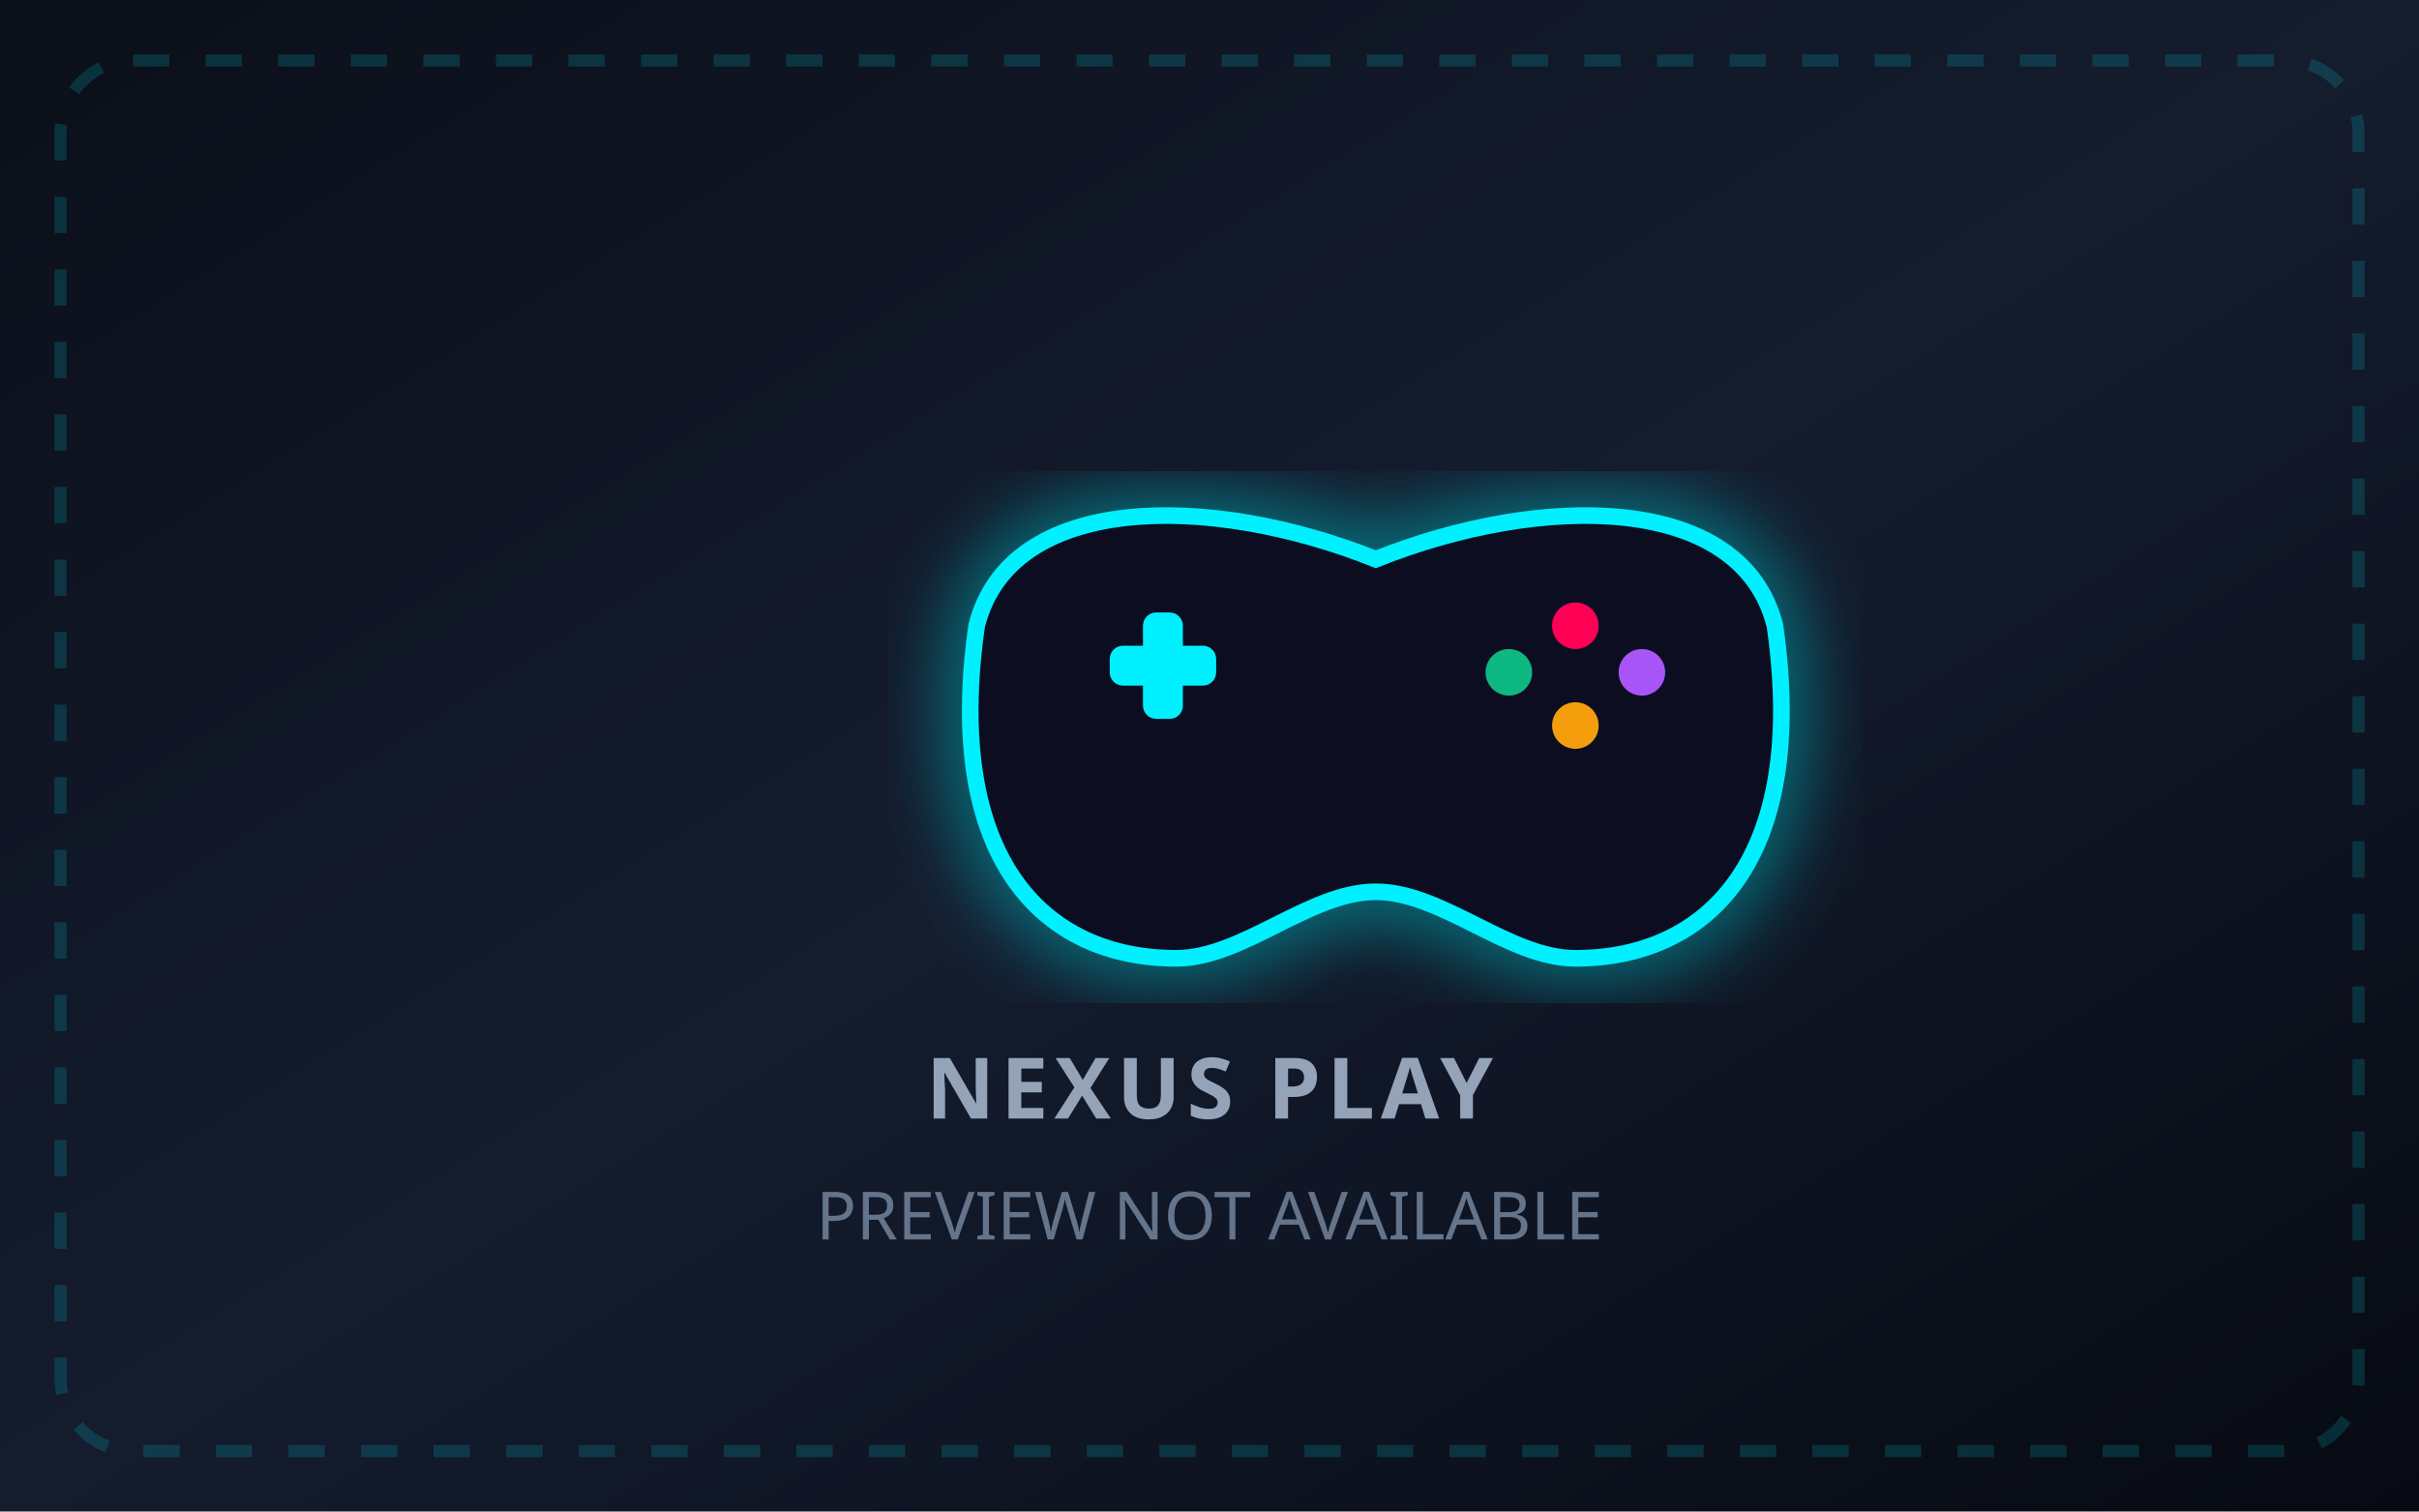
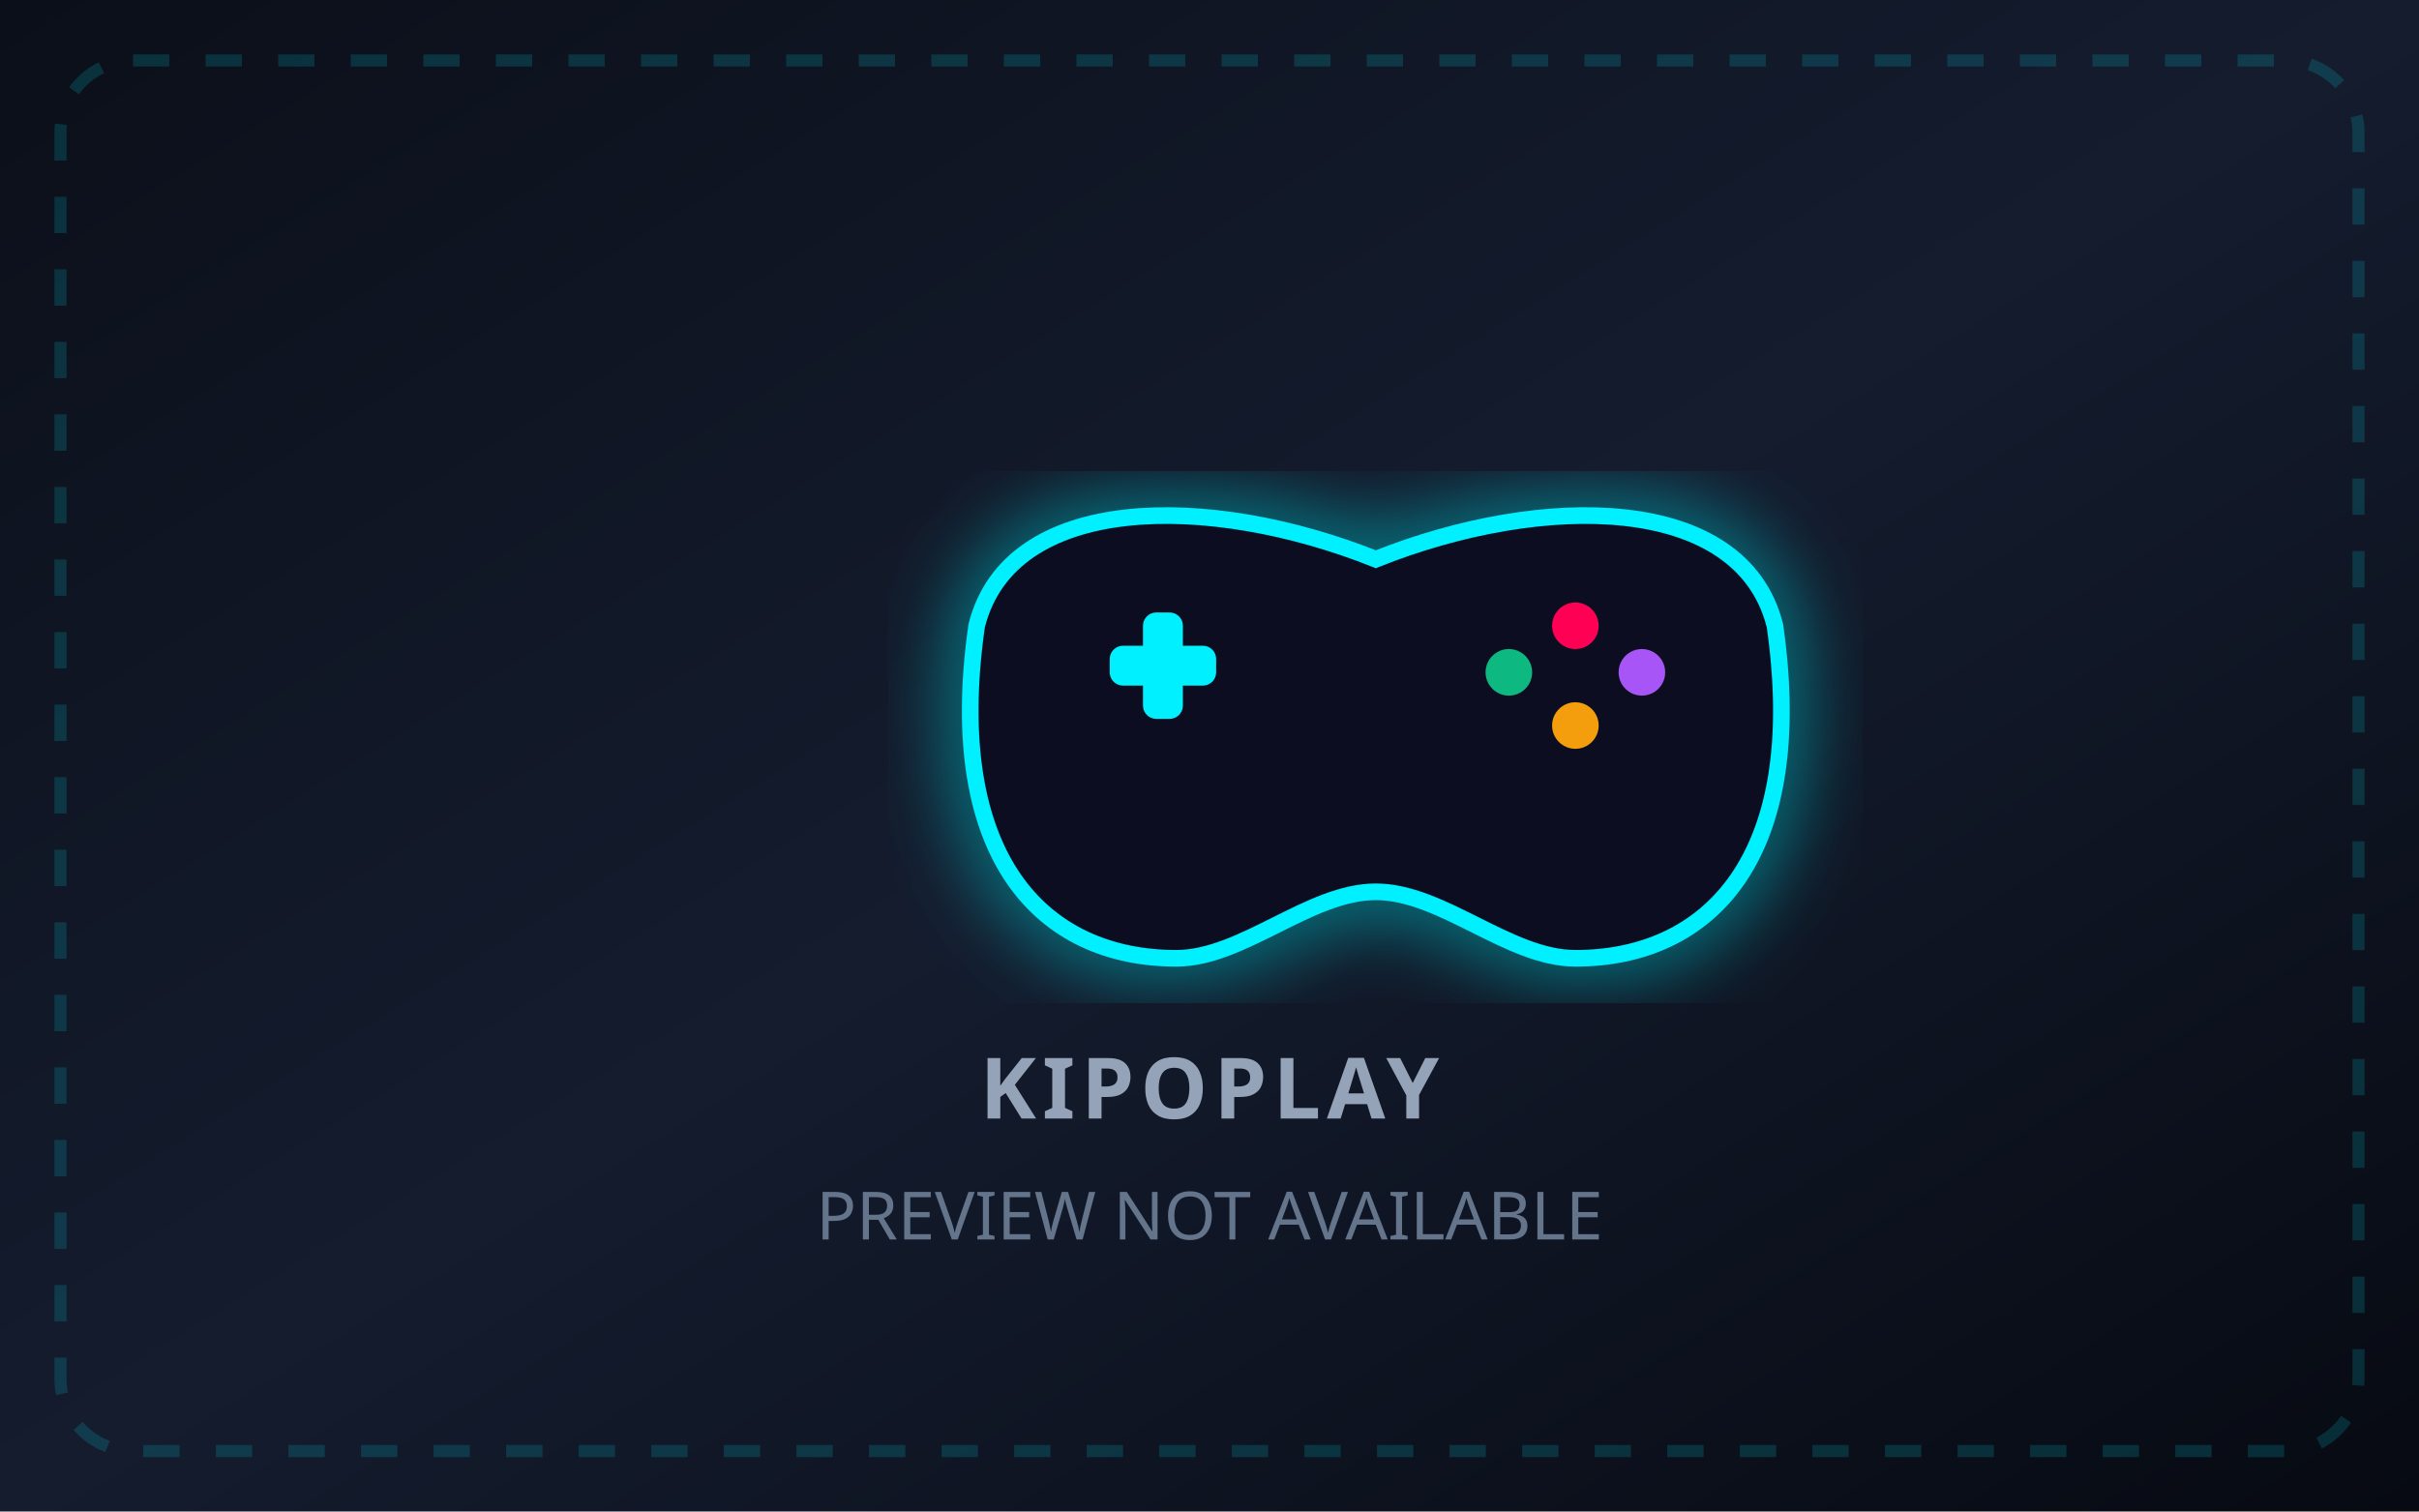
<svg xmlns="http://www.w3.org/2000/svg" viewBox="0 0 400 250" width="100%" height="100%">
  <defs>
    <linearGradient id="dfg-bg" x1="0%" y1="0%" x2="100%" y2="100%">
      <stop offset="0%" stop-color="#0b0f19" />
      <stop offset="50%" stop-color="#141c2e" />
      <stop offset="100%" stop-color="#070a12" />
    </linearGradient>
    <filter id="glow-dfg">
      <feGaussianBlur stdDeviation="6" result="blur" />
      <feMerge>
        <feMergeNode in="blur" />
        <feMergeNode in="SourceGraphic" />
      </feMerge>
    </filter>
  </defs>
  <rect width="400" height="250" fill="url(#dfg-bg)" />
  <rect x="10" y="10" width="380" height="230" rx="12" fill="none" stroke="rgba(0, 240, 255, 0.15)" stroke-width="2" stroke-dasharray="6,6" />
  <g transform="translate(145, 65) scale(1.1)" filter="url(#glow-dfg)">
    <path d="M 15 35 C 10 70 25 85 45 85 C 55 85 65 75 75 75 C 85 75 95 85 105 85 C 125 85 140 70 135 35 C 130 15 100 15 75 25 C 50 15 20 15 15 35 Z" fill="#0b1120" stroke="#00f0ff" stroke-width="2.5" />
    <rect x="35" y="38" width="16" height="6" rx="2" fill="#00f0ff" />
    <rect x="40" y="33" width="6" height="16" rx="2" fill="#00f0ff" />
    <circle cx="105" cy="35" r="3.5" fill="#ff0055" />
    <circle cx="115" cy="42" r="3.5" fill="#a855f7" />
    <circle cx="95" cy="42" r="3.5" fill="#10b981" />
    <circle cx="105" cy="50" r="3.5" fill="#f59e0b" />
  </g>
-   <text x="200" y="185" fill="#94a3b8" font-family="'Segoe UI', sans-serif" font-size="14" font-weight="700" text-anchor="middle" letter-spacing="1">NEXUS PLAY</text>
+   <text x="200" y="185" fill="#94a3b8" font-family="'Segoe UI', sans-serif" font-size="14" font-weight="700" text-anchor="middle" letter-spacing="1">KIPOPLAY</text>
  <text x="200" y="205" fill="#64748b" font-family="'Segoe UI', sans-serif" font-size="11" text-anchor="middle">PREVIEW NOT AVAILABLE</text>
</svg>
